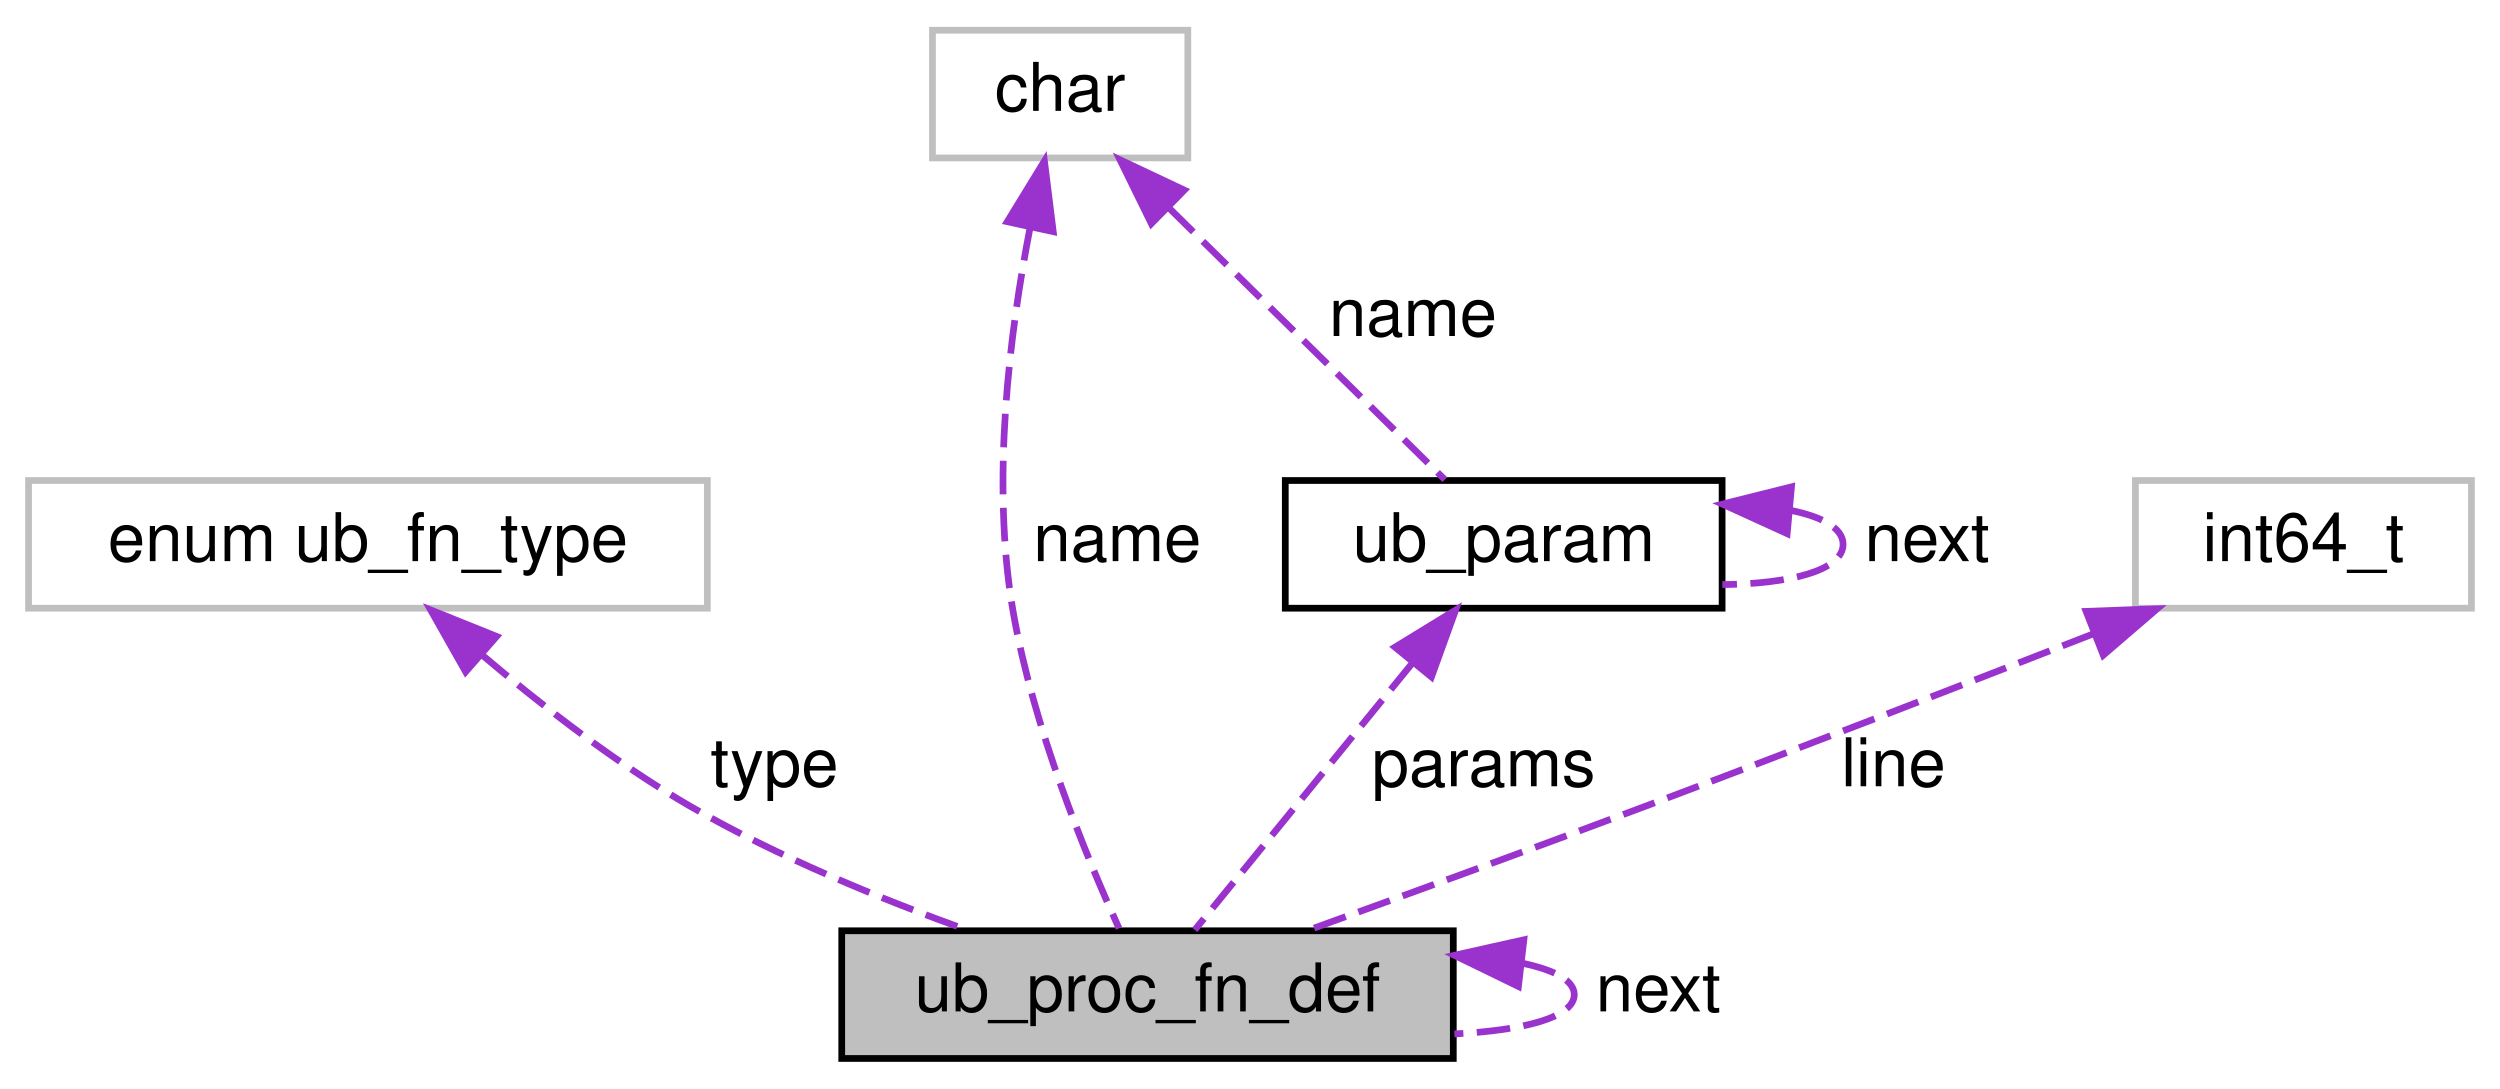
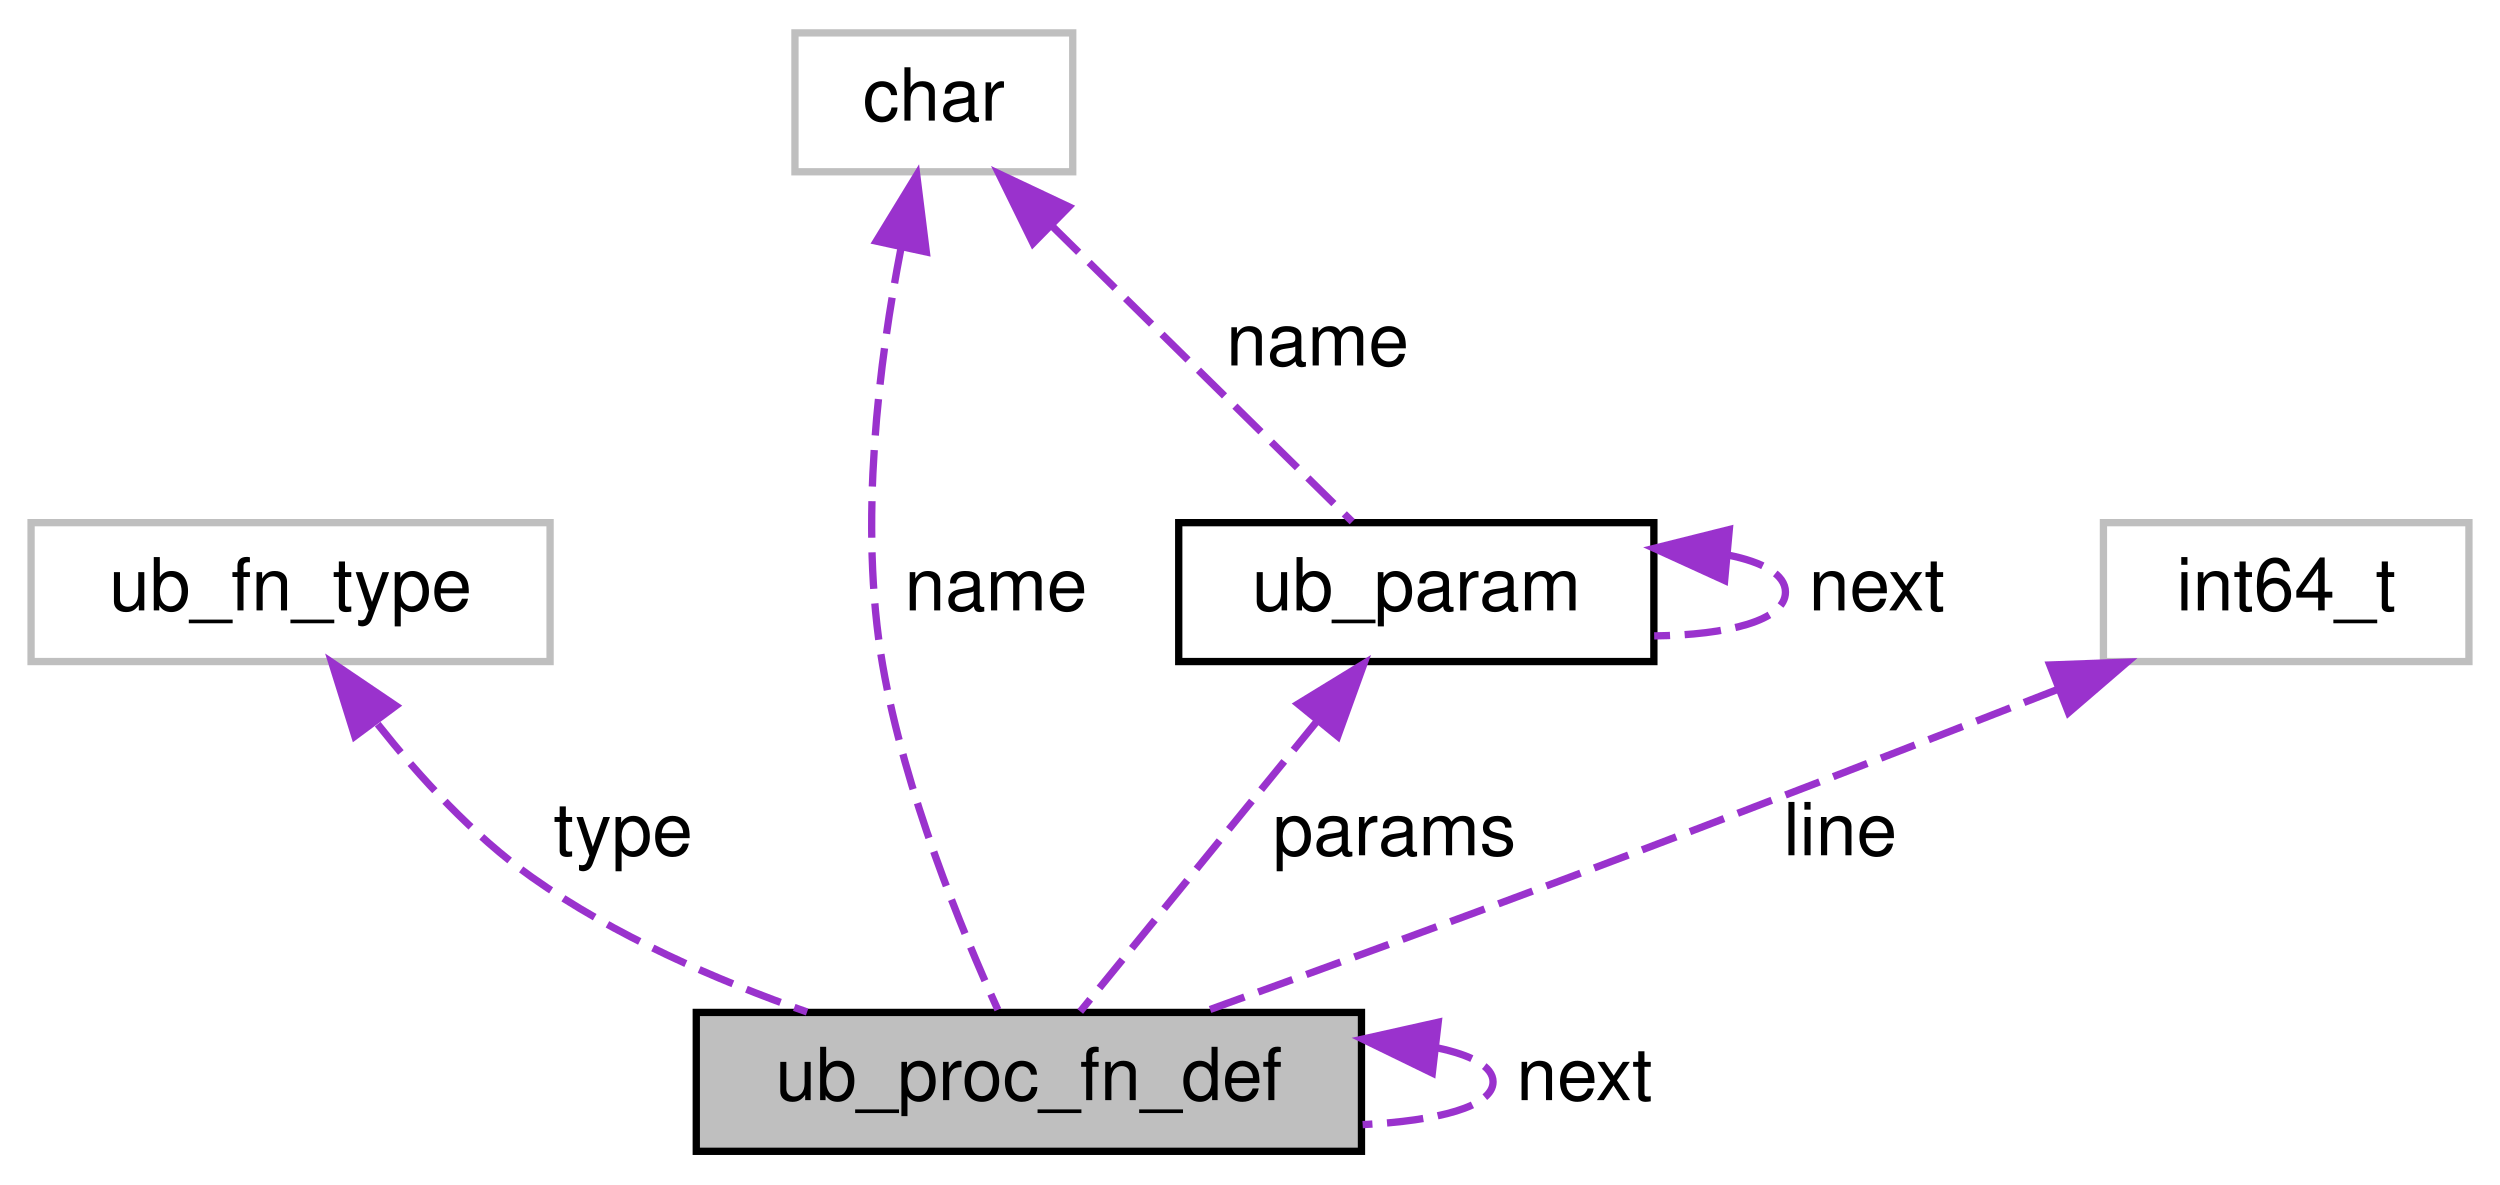
- <svg xmlns="http://www.w3.org/2000/svg" xmlns:xlink="http://www.w3.org/1999/xlink" width="372pt" height="162pt" viewBox="0.00 0.00 371.50 162.00">
+ <svg xmlns="http://www.w3.org/2000/svg" xmlns:xlink="http://www.w3.org/1999/xlink" width="342pt" height="162pt" viewBox="0.00 0.00 341.50 162.00">
  <g id="graph0" class="graph" transform="scale(1 1) rotate(0) translate(4 158)">
    <g id="node1" class="node">
      <g id="a_node1">
        <a xlink:title=" ">
-           <polygon fill="#bfbfbf" stroke="black" points="121,-0.5 121,-19.5 212,-19.5 212,-0.5 121,-0.5" />
-           <text text-anchor="middle" x="166.5" y="-7.5" font-family="Helvetica,sans-Serif" font-size="10.00">ub_proc_fn_def</text>
+           <polygon fill="#bfbfbf" stroke="black" points="91,-0.5 91,-19.5 182,-19.5 182,-0.5 91,-0.5" />
+           <text text-anchor="middle" x="136.5" y="-7.5" font-family="Helvetica,sans-Serif" font-size="10.00">ub_proc_fn_def</text>
        </a>
      </g>
    </g>
    <g id="edge4" class="edge">
-       <path fill="none" stroke="#9a32cd" stroke-dasharray="5,2" d="M222.33,-14.66C227.06,-13.66 230,-12.11 230,-10 230,-6.62 222.47,-4.67 212.16,-4.15" />
-       <polygon fill="#9a32cd" stroke="#9a32cd" points="221.69,-11.21 212.16,-15.85 222.5,-18.16 221.69,-11.21" />
-       <text text-anchor="middle" x="242.5" y="-7.5" font-family="Helvetica,sans-Serif" font-size="10.00"> next</text>
+       <path fill="none" stroke="#9a32cd" stroke-dasharray="5,2" d="M192.33,-14.66C197.06,-13.66 200,-12.11 200,-10 200,-6.62 192.47,-4.67 182.16,-4.15" />
+       <polygon fill="#9a32cd" stroke="#9a32cd" points="191.69,-11.21 182.16,-15.85 192.5,-18.16 191.69,-11.21" />
+       <text text-anchor="middle" x="212.5" y="-7.5" font-family="Helvetica,sans-Serif" font-size="10.00"> next</text>
    </g>
    <g id="node2" class="node">
      <g id="a_node2">
        <a xlink:title=" ">
-           <polygon fill="none" stroke="#bfbfbf" points="0,-67.5 0,-86.5 101,-86.5 101,-67.5 0,-67.5" />
-           <text text-anchor="middle" x="50.5" y="-74.5" font-family="Helvetica,sans-Serif" font-size="10.00">enum ub_fn_type</text>
+           <polygon fill="none" stroke="#bfbfbf" points="0,-67.5 0,-86.5 71,-86.5 71,-67.5 0,-67.5" />
+           <text text-anchor="middle" x="35.5" y="-74.5" font-family="Helvetica,sans-Serif" font-size="10.00">ub_fn_type</text>
        </a>
      </g>
    </g>
    <g id="edge1" class="edge">
-       <path fill="none" stroke="#9a32cd" stroke-dasharray="5,2" d="M67.45,-60.57C76.27,-53.09 87.48,-44.37 98.5,-38 111.48,-30.5 126.94,-24.18 139.84,-19.54" />
-       <polygon fill="#9a32cd" stroke="#9a32cd" points="65.04,-58.03 59.82,-67.25 69.65,-63.3 65.04,-58.03" />
-       <text text-anchor="middle" x="111" y="-41" font-family="Helvetica,sans-Serif" font-size="10.00"> type</text>
+       <path fill="none" stroke="#9a32cd" stroke-dasharray="5,2" d="M47.42,-58.93C53.14,-51.71 60.48,-43.69 68.5,-38 79.79,-29.99 93.8,-23.91 106.16,-19.56" />
+       <polygon fill="#9a32cd" stroke="#9a32cd" points="44.29,-57.28 41.13,-67.39 49.91,-61.45 44.29,-57.28" />
+       <text text-anchor="middle" x="81" y="-41" font-family="Helvetica,sans-Serif" font-size="10.00"> type</text>
    </g>
    <g id="node3" class="node">
      <g id="a_node3">
        <a xlink:title=" ">
-           <polygon fill="none" stroke="#bfbfbf" points="134.5,-134.5 134.5,-153.5 172.5,-153.5 172.5,-134.5 134.5,-134.5" />
-           <text text-anchor="middle" x="153.5" y="-141.5" font-family="Helvetica,sans-Serif" font-size="10.00">char</text>
+           <polygon fill="none" stroke="#bfbfbf" points="104.5,-134.5 104.5,-153.5 142.5,-153.5 142.5,-134.5 104.5,-134.5" />
+           <text text-anchor="middle" x="123.5" y="-141.5" font-family="Helvetica,sans-Serif" font-size="10.00">char</text>
        </a>
      </g>
    </g>
    <g id="edge2" class="edge">
-       <path fill="none" stroke="#9a32cd" stroke-dasharray="5,2" d="M149.03,-124.17C146.02,-108.72 143.15,-86.33 146.5,-67 149.5,-49.71 157.33,-30.69 162.26,-19.86" />
-       <polygon fill="#9a32cd" stroke="#9a32cd" points="145.63,-125.01 151.16,-134.05 152.47,-123.53 145.63,-125.01" />
-       <text text-anchor="middle" x="162" y="-74.5" font-family="Helvetica,sans-Serif" font-size="10.00"> name</text>
+       <path fill="none" stroke="#9a32cd" stroke-dasharray="5,2" d="M119.03,-124.17C116.02,-108.72 113.15,-86.33 116.5,-67 119.5,-49.71 127.33,-30.69 132.26,-19.86" />
+       <polygon fill="#9a32cd" stroke="#9a32cd" points="115.63,-125.01 121.16,-134.05 122.47,-123.53 115.63,-125.01" />
+       <text text-anchor="middle" x="132" y="-74.5" font-family="Helvetica,sans-Serif" font-size="10.00"> name</text>
    </g>
    <g id="node5" class="node">
      <g id="a_node5">
        <a xlink:href="structub__param.html" target="_top" xlink:title=" ">
-           <polygon fill="none" stroke="black" points="187,-67.5 187,-86.5 252,-86.5 252,-67.5 187,-67.5" />
-           <text text-anchor="middle" x="219.5" y="-74.5" font-family="Helvetica,sans-Serif" font-size="10.00">ub_param</text>
+           <polygon fill="none" stroke="black" points="157,-67.5 157,-86.5 222,-86.5 222,-67.5 157,-67.5" />
+           <text text-anchor="middle" x="189.5" y="-74.5" font-family="Helvetica,sans-Serif" font-size="10.00">ub_param</text>
        </a>
      </g>
    </g>
    <g id="edge6" class="edge">
-       <path fill="none" stroke="#9a32cd" stroke-dasharray="5,2" d="M169.75,-127C182.69,-114.25 200.31,-96.89 210.74,-86.63" />
-       <polygon fill="#9a32cd" stroke="#9a32cd" points="167.07,-124.72 162.4,-134.23 171.98,-129.71 167.07,-124.72" />
-       <text text-anchor="middle" x="206" y="-108" font-family="Helvetica,sans-Serif" font-size="10.00"> name</text>
+       <path fill="none" stroke="#9a32cd" stroke-dasharray="5,2" d="M139.75,-127C152.69,-114.25 170.31,-96.89 180.74,-86.63" />
+       <polygon fill="#9a32cd" stroke="#9a32cd" points="137.07,-124.72 132.4,-134.23 141.98,-129.71 137.07,-124.72" />
+       <text text-anchor="middle" x="176" y="-108" font-family="Helvetica,sans-Serif" font-size="10.00"> name</text>
    </g>
    <g id="node4" class="node">
      <g id="a_node4">
        <a xlink:title=" ">
-           <polygon fill="none" stroke="#bfbfbf" points="313.5,-67.5 313.5,-86.5 363.5,-86.5 363.5,-67.5 313.5,-67.5" />
-           <text text-anchor="middle" x="338.5" y="-74.5" font-family="Helvetica,sans-Serif" font-size="10.00">int64_t</text>
+           <polygon fill="none" stroke="#bfbfbf" points="283.5,-67.5 283.5,-86.5 333.5,-86.5 333.5,-67.5 283.5,-67.5" />
+           <text text-anchor="middle" x="308.5" y="-74.5" font-family="Helvetica,sans-Serif" font-size="10.00">int64_t</text>
        </a>
      </g>
    </g>
    <g id="edge3" class="edge">
-       <path fill="none" stroke="#9a32cd" stroke-dasharray="5,2" d="M307.29,-63.71C288.07,-56.19 262.9,-46.43 240.5,-38 223.73,-31.69 204.75,-24.77 190.21,-19.51" />
-       <polygon fill="#9a32cd" stroke="#9a32cd" points="306.16,-67.03 316.75,-67.42 308.72,-60.51 306.16,-67.03" />
-       <text text-anchor="middle" x="277.5" y="-41" font-family="Helvetica,sans-Serif" font-size="10.00"> line</text>
+       <path fill="none" stroke="#9a32cd" stroke-dasharray="5,2" d="M277.29,-63.71C258.07,-56.19 232.9,-46.43 210.5,-38 193.73,-31.69 174.75,-24.77 160.21,-19.51" />
+       <polygon fill="#9a32cd" stroke="#9a32cd" points="276.16,-67.03 286.75,-67.42 278.72,-60.51 276.16,-67.03" />
+       <text text-anchor="middle" x="247.5" y="-41" font-family="Helvetica,sans-Serif" font-size="10.00"> line</text>
    </g>
    <g id="edge5" class="edge">
-       <path fill="none" stroke="#9a32cd" stroke-dasharray="5,2" d="M205.86,-59.27C195.53,-46.6 181.75,-29.7 173.53,-19.63" />
-       <polygon fill="#9a32cd" stroke="#9a32cd" points="203.32,-61.7 212.35,-67.23 208.75,-57.27 203.32,-61.7" />
-       <text text-anchor="middle" x="216.5" y="-41" font-family="Helvetica,sans-Serif" font-size="10.00"> params</text>
+       <path fill="none" stroke="#9a32cd" stroke-dasharray="5,2" d="M175.86,-59.27C165.53,-46.6 151.75,-29.7 143.53,-19.63" />
+       <polygon fill="#9a32cd" stroke="#9a32cd" points="173.32,-61.7 182.35,-67.23 178.75,-57.27 173.32,-61.7" />
+       <text text-anchor="middle" x="186.5" y="-41" font-family="Helvetica,sans-Serif" font-size="10.00"> params</text>
    </g>
    <g id="edge7" class="edge">
-       <path fill="none" stroke="#9a32cd" stroke-dasharray="5,2" d="M262.14,-82.07C266.91,-81.11 270,-79.42 270,-77 270,-73.12 262.1,-71.13 252.04,-71.01" />
-       <polygon fill="#9a32cd" stroke="#9a32cd" points="261.68,-78.59 252.04,-82.99 262.32,-85.56 261.68,-78.59" />
-       <text text-anchor="middle" x="282.5" y="-74.5" font-family="Helvetica,sans-Serif" font-size="10.00"> next</text>
+       <path fill="none" stroke="#9a32cd" stroke-dasharray="5,2" d="M232.14,-82.07C236.91,-81.11 240,-79.42 240,-77 240,-73.12 232.1,-71.13 222.04,-71.01" />
+       <polygon fill="#9a32cd" stroke="#9a32cd" points="231.68,-78.59 222.04,-82.99 232.32,-85.56 231.68,-78.59" />
+       <text text-anchor="middle" x="252.5" y="-74.5" font-family="Helvetica,sans-Serif" font-size="10.00"> next</text>
    </g>
  </g>
</svg>
